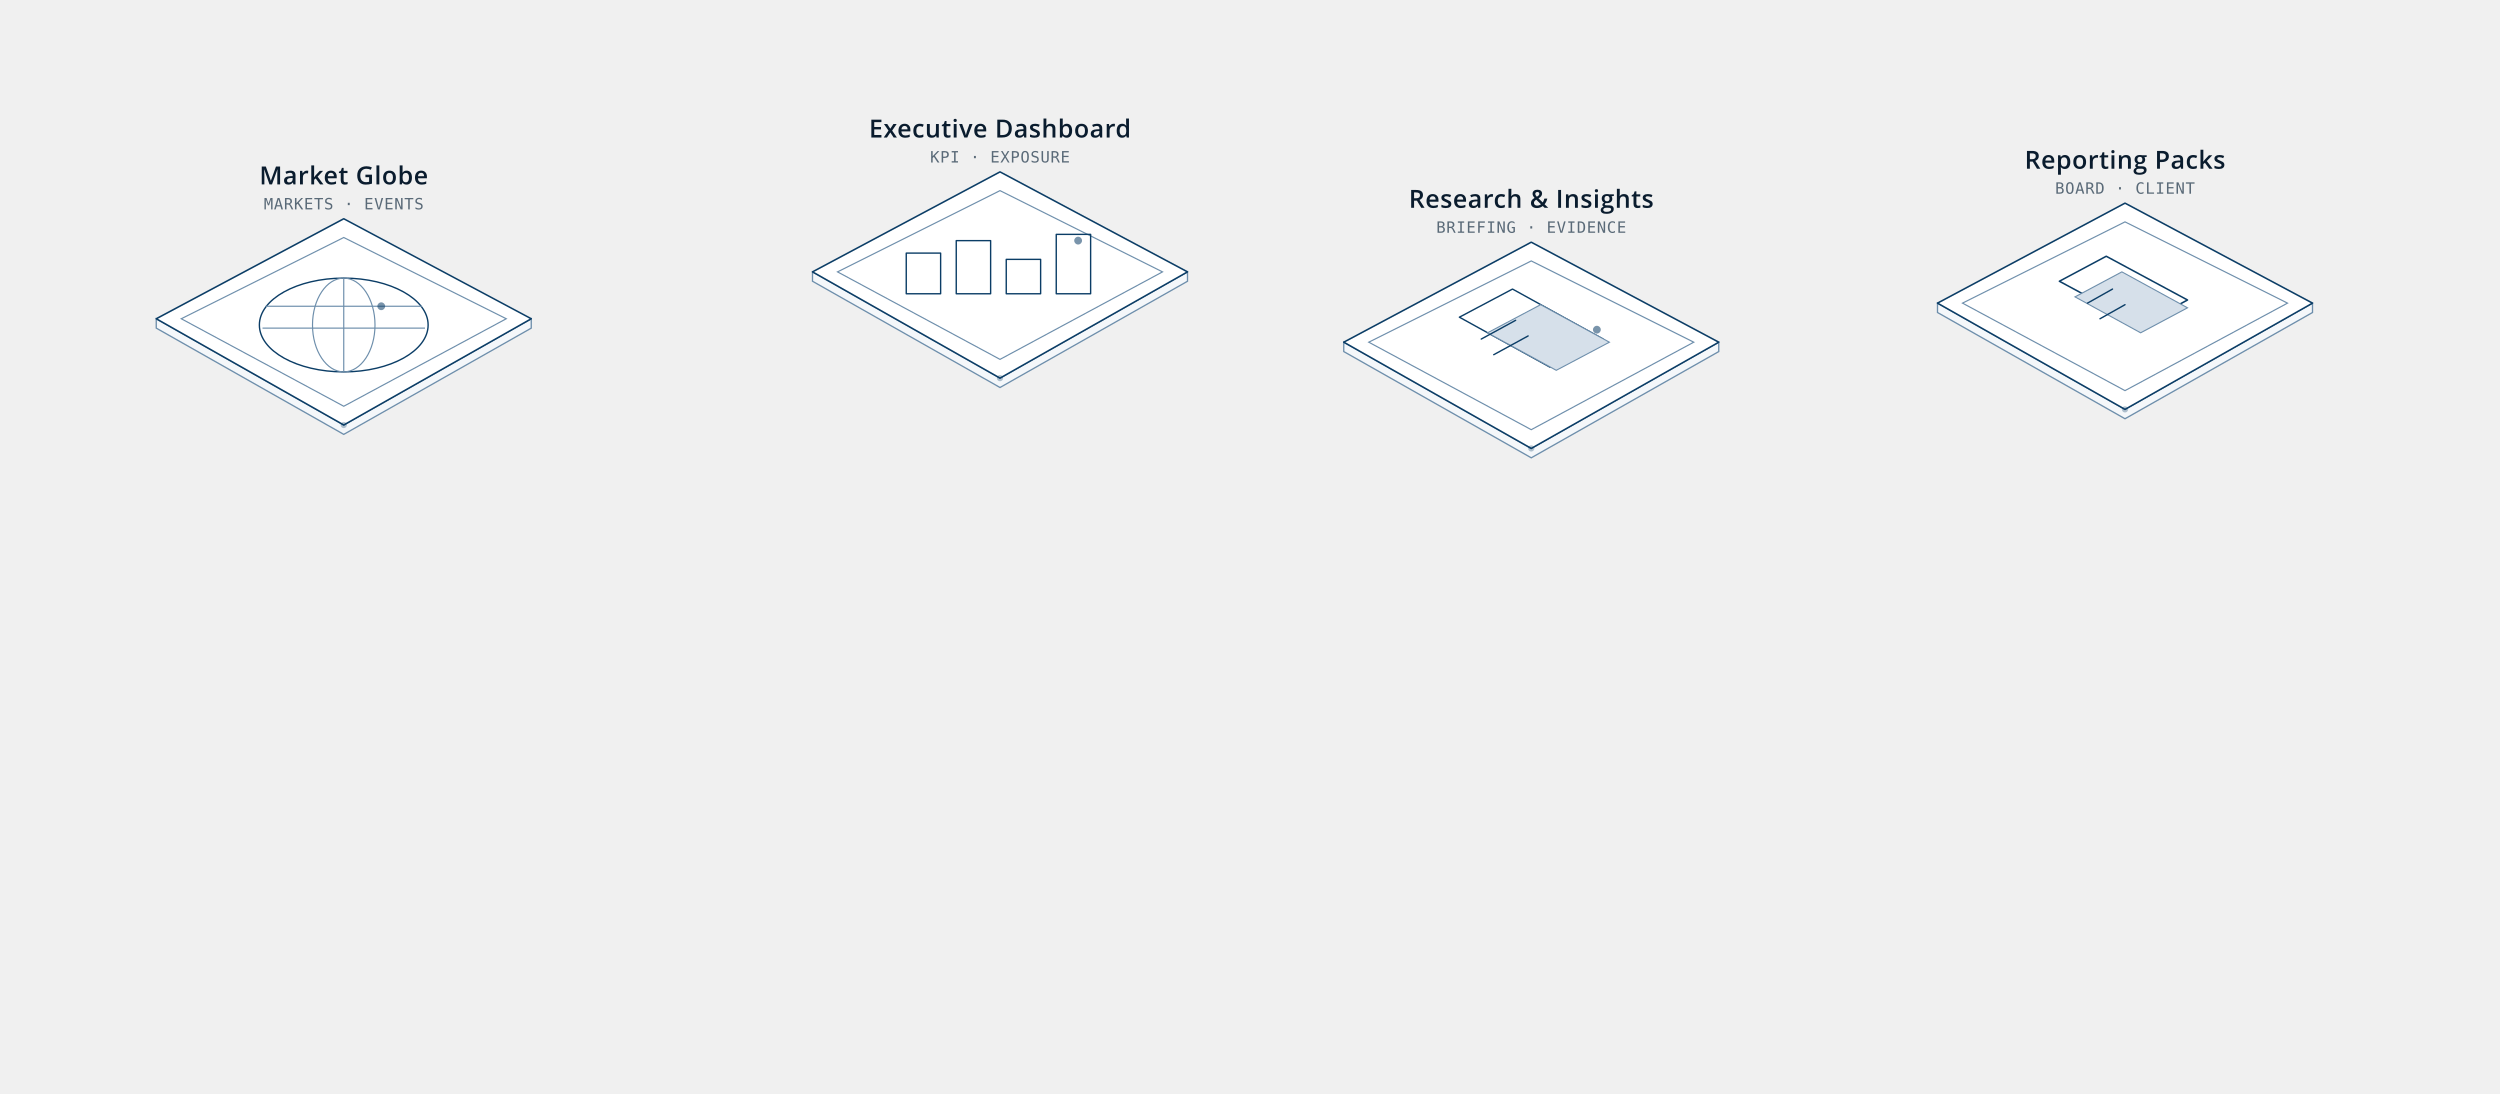
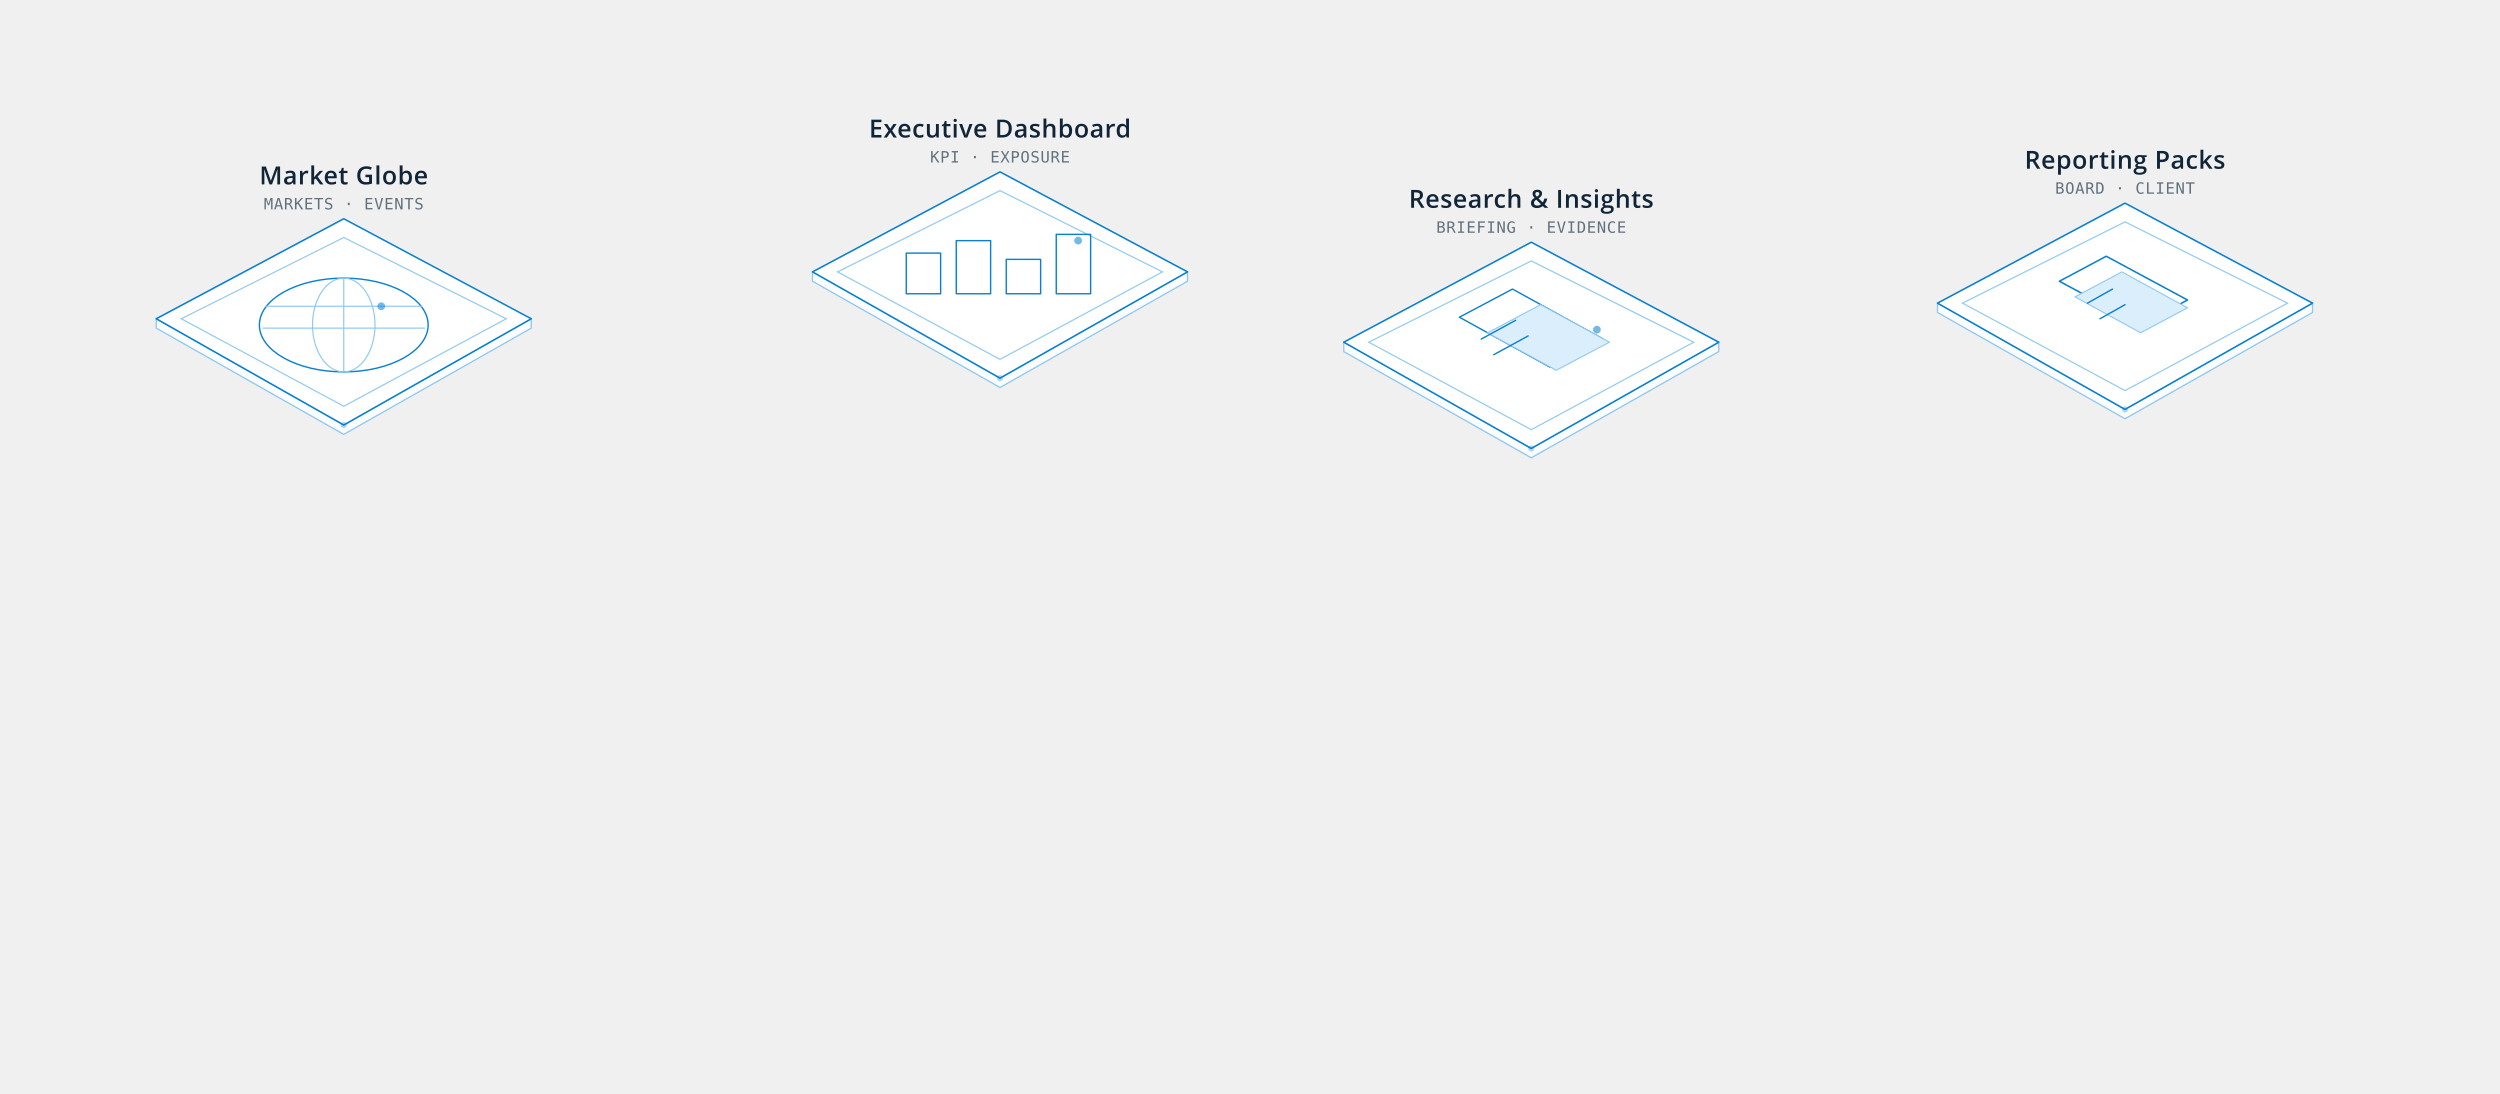
<svg xmlns="http://www.w3.org/2000/svg" viewBox="0 0 1600 700" role="img" aria-labelledby="title desc">
  <defs>
    <style>
-       .edge{fill:#fff;stroke:#0b3d66;stroke-width:1;stroke-linejoin:round}
-       .side{fill:#f4f7fa;stroke:#6d8eab;stroke-width:.85}
-       .line{fill:none;stroke:#0b3d66;stroke-width:.9;stroke-linecap:round;stroke-linejoin:round}
-       .soft{fill:none;stroke:#6d8eab;stroke-width:.75}
-       .faint{fill:#d6e0ea;stroke:#6d8eab;stroke-width:.7}
-       .blue{fill:#0b3d66;fill-opacity:.55}
-       .label{font:600 16px 'Open Sans',system-ui,sans-serif;letter-spacing:.02em;fill:#0a1c2e}
-       .micro{font:10px 'IBM Plex Mono',ui-monospace,monospace;letter-spacing:.04em;fill:#5a6a78}
-       .port{fill:#0b3d66;fill-opacity:.3;stroke:none}
+       .edge{fill:#fff;stroke:#087fd0;stroke-width:1;stroke-linejoin:round}
+       .side{fill:#fafcfe;stroke:#8fc8ef;stroke-width:.85}
+       .line{fill:none;stroke:#087fd0;stroke-width:.9;stroke-linecap:round;stroke-linejoin:round}
+       .soft{fill:none;stroke:#8fc8ef;stroke-width:.75}
+       .faint{fill:#dbeefb;stroke:#8fc8ef;stroke-width:.7}
+       .blue{fill:#087fd0;fill-opacity:.55}
+       .label{font:600 16px 'Open Sans',system-ui,sans-serif;letter-spacing:.02em;fill:#102538}
+       .micro{font:10px 'IBM Plex Mono',ui-monospace,monospace;letter-spacing:.04em;fill:#62717e}
+       .port{fill:#087fd0;fill-opacity:.3;stroke:none}
    </style>
    <symbol id="tile" overflow="visible">
      <path class="side" d="M-120 64 0 132 120 64v6L0 138-120 70Z" />
      <path class="edge" d="M0 0 120 64 0 132-120 64Z" />
      <path class="soft" d="M-104 64 0 12 104 64 0 120Z" />
    </symbol>
  </defs>
  <g id="market-globe" transform="translate(220 140)">
    <text class="label" x="0" y="-22" text-anchor="middle">Market Globe</text>
    <text class="micro" x="0" y="-6" text-anchor="middle">MARKETS · EVENTS</text>
    <use href="#tile" />
    <ellipse cx="0" cy="68" rx="54" ry="30" class="line" />
    <ellipse cx="0" cy="68" rx="20" ry="30" class="soft" />
    <path class="soft" d="M-50 56h100M-52 70h104M0 38v60" />
    <circle cx="24" cy="56" r="2.5" class="blue" />
    <circle class="port" cx="0" cy="132" r="2" />
  </g>
  <g id="executive-dashboard" transform="translate(640 110)">
    <text class="label" x="0" y="-22" text-anchor="middle">Executive Dashboard</text>
    <text class="micro" x="0" y="-6" text-anchor="middle">KPI · EXPOSURE</text>
    <use href="#tile" />
    <path class="line" d="M-60 78V52h22v26ZM-28 78V44h22v34ZM4 78V56h22v22ZM36 78V40h22v38Z" />
    <circle cx="50" cy="44" r="2.5" class="blue" />
    <circle class="port" cx="0" cy="132" r="2" />
  </g>
  <g id="research-insights" transform="translate(980 155)">
    <text class="label" x="0" y="-22" text-anchor="middle">Research &amp; Insights</text>
    <text class="micro" x="0" y="-6" text-anchor="middle">BRIEFING · EVIDENCE</text>
    <use href="#tile" />
    <path class="line" d="m-46 48 34-18 58 32-34 18Z" />
    <path class="faint" d="m-28 58 34-18 44 24-34 18Z" />
    <path class="line" d="m-32 62 22-12M-24 72l22-12" />
    <circle cx="42" cy="56" r="2.5" class="blue" />
    <circle class="port" cx="0" cy="132" r="2" />
  </g>
  <g id="reporting-packs" transform="translate(1360 130)">
    <text class="label" x="0" y="-22" text-anchor="middle">Reporting Packs</text>
    <text class="micro" x="0" y="-6" text-anchor="middle">BOARD · CLIENT</text>
    <use href="#tile" />
    <path class="edge" d="m-42 50 30-16 52 28-30 16Z" />
    <path class="faint" d="m-32 60 30-16 42 23-30 16Z" />
    <path class="line" d="m-24 64 16-9M-16 74l16-9" />
    <circle class="port" cx="0" cy="132" r="2" />
  </g>
</svg>
